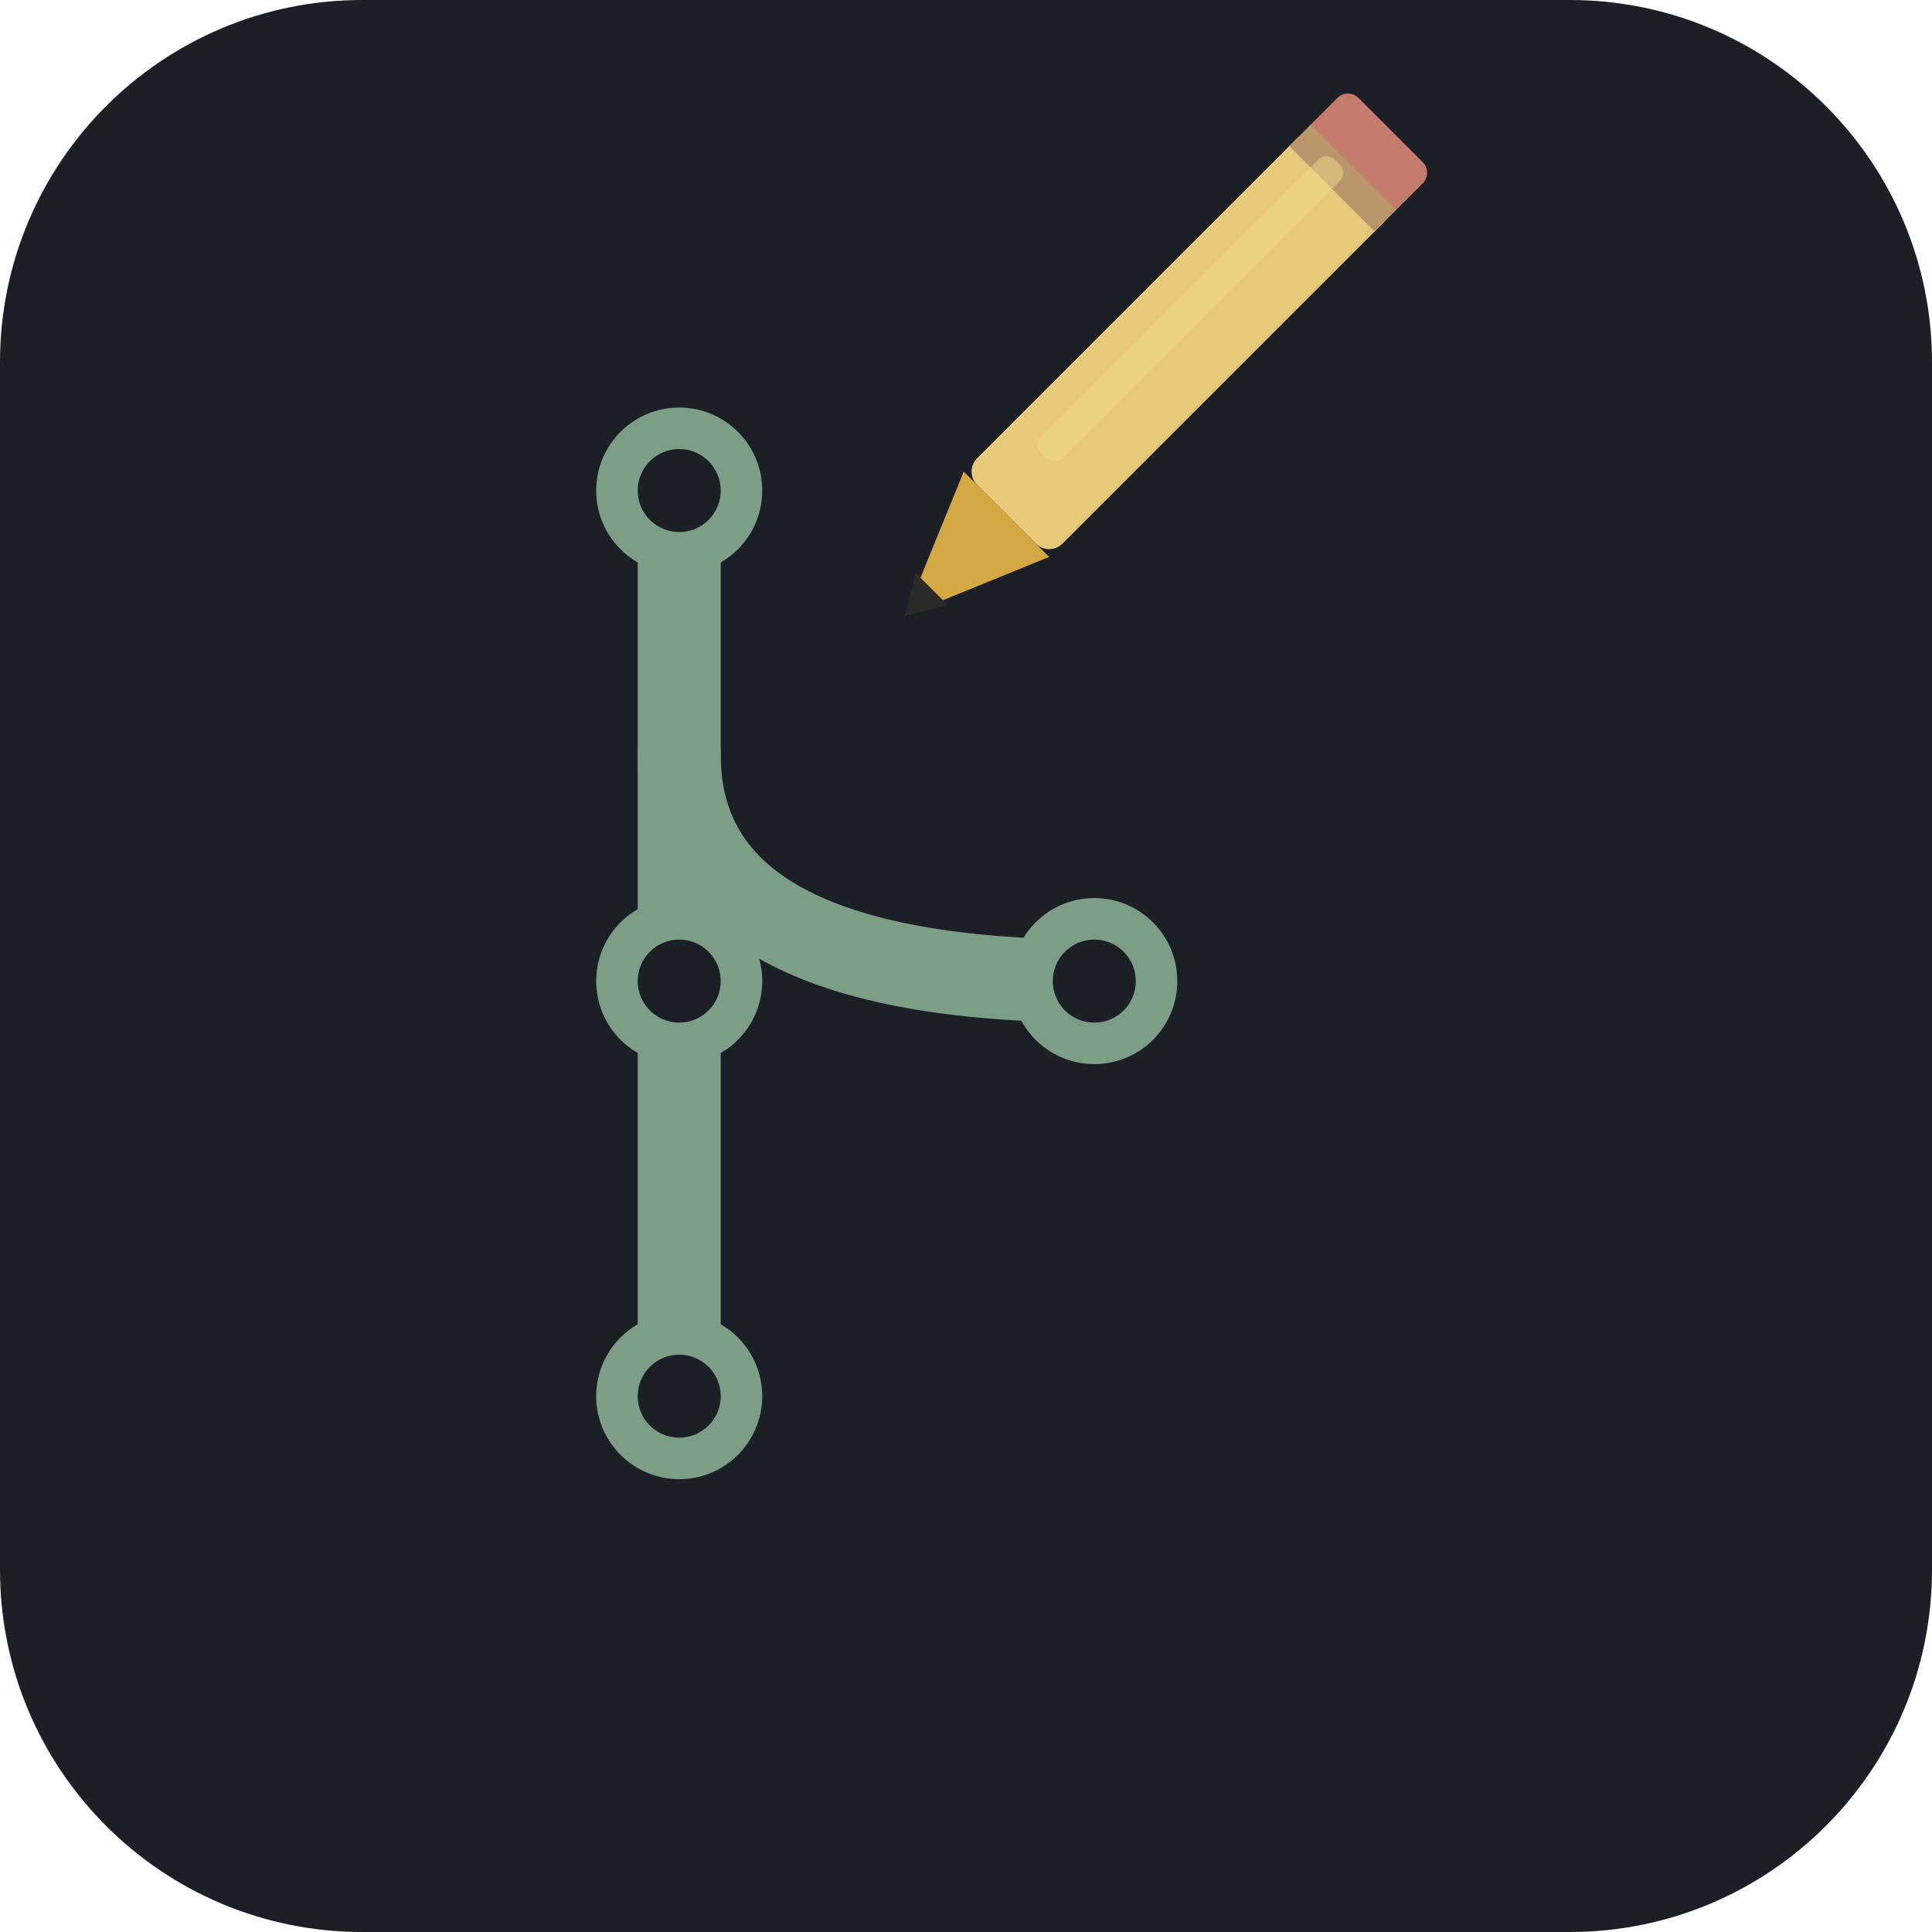
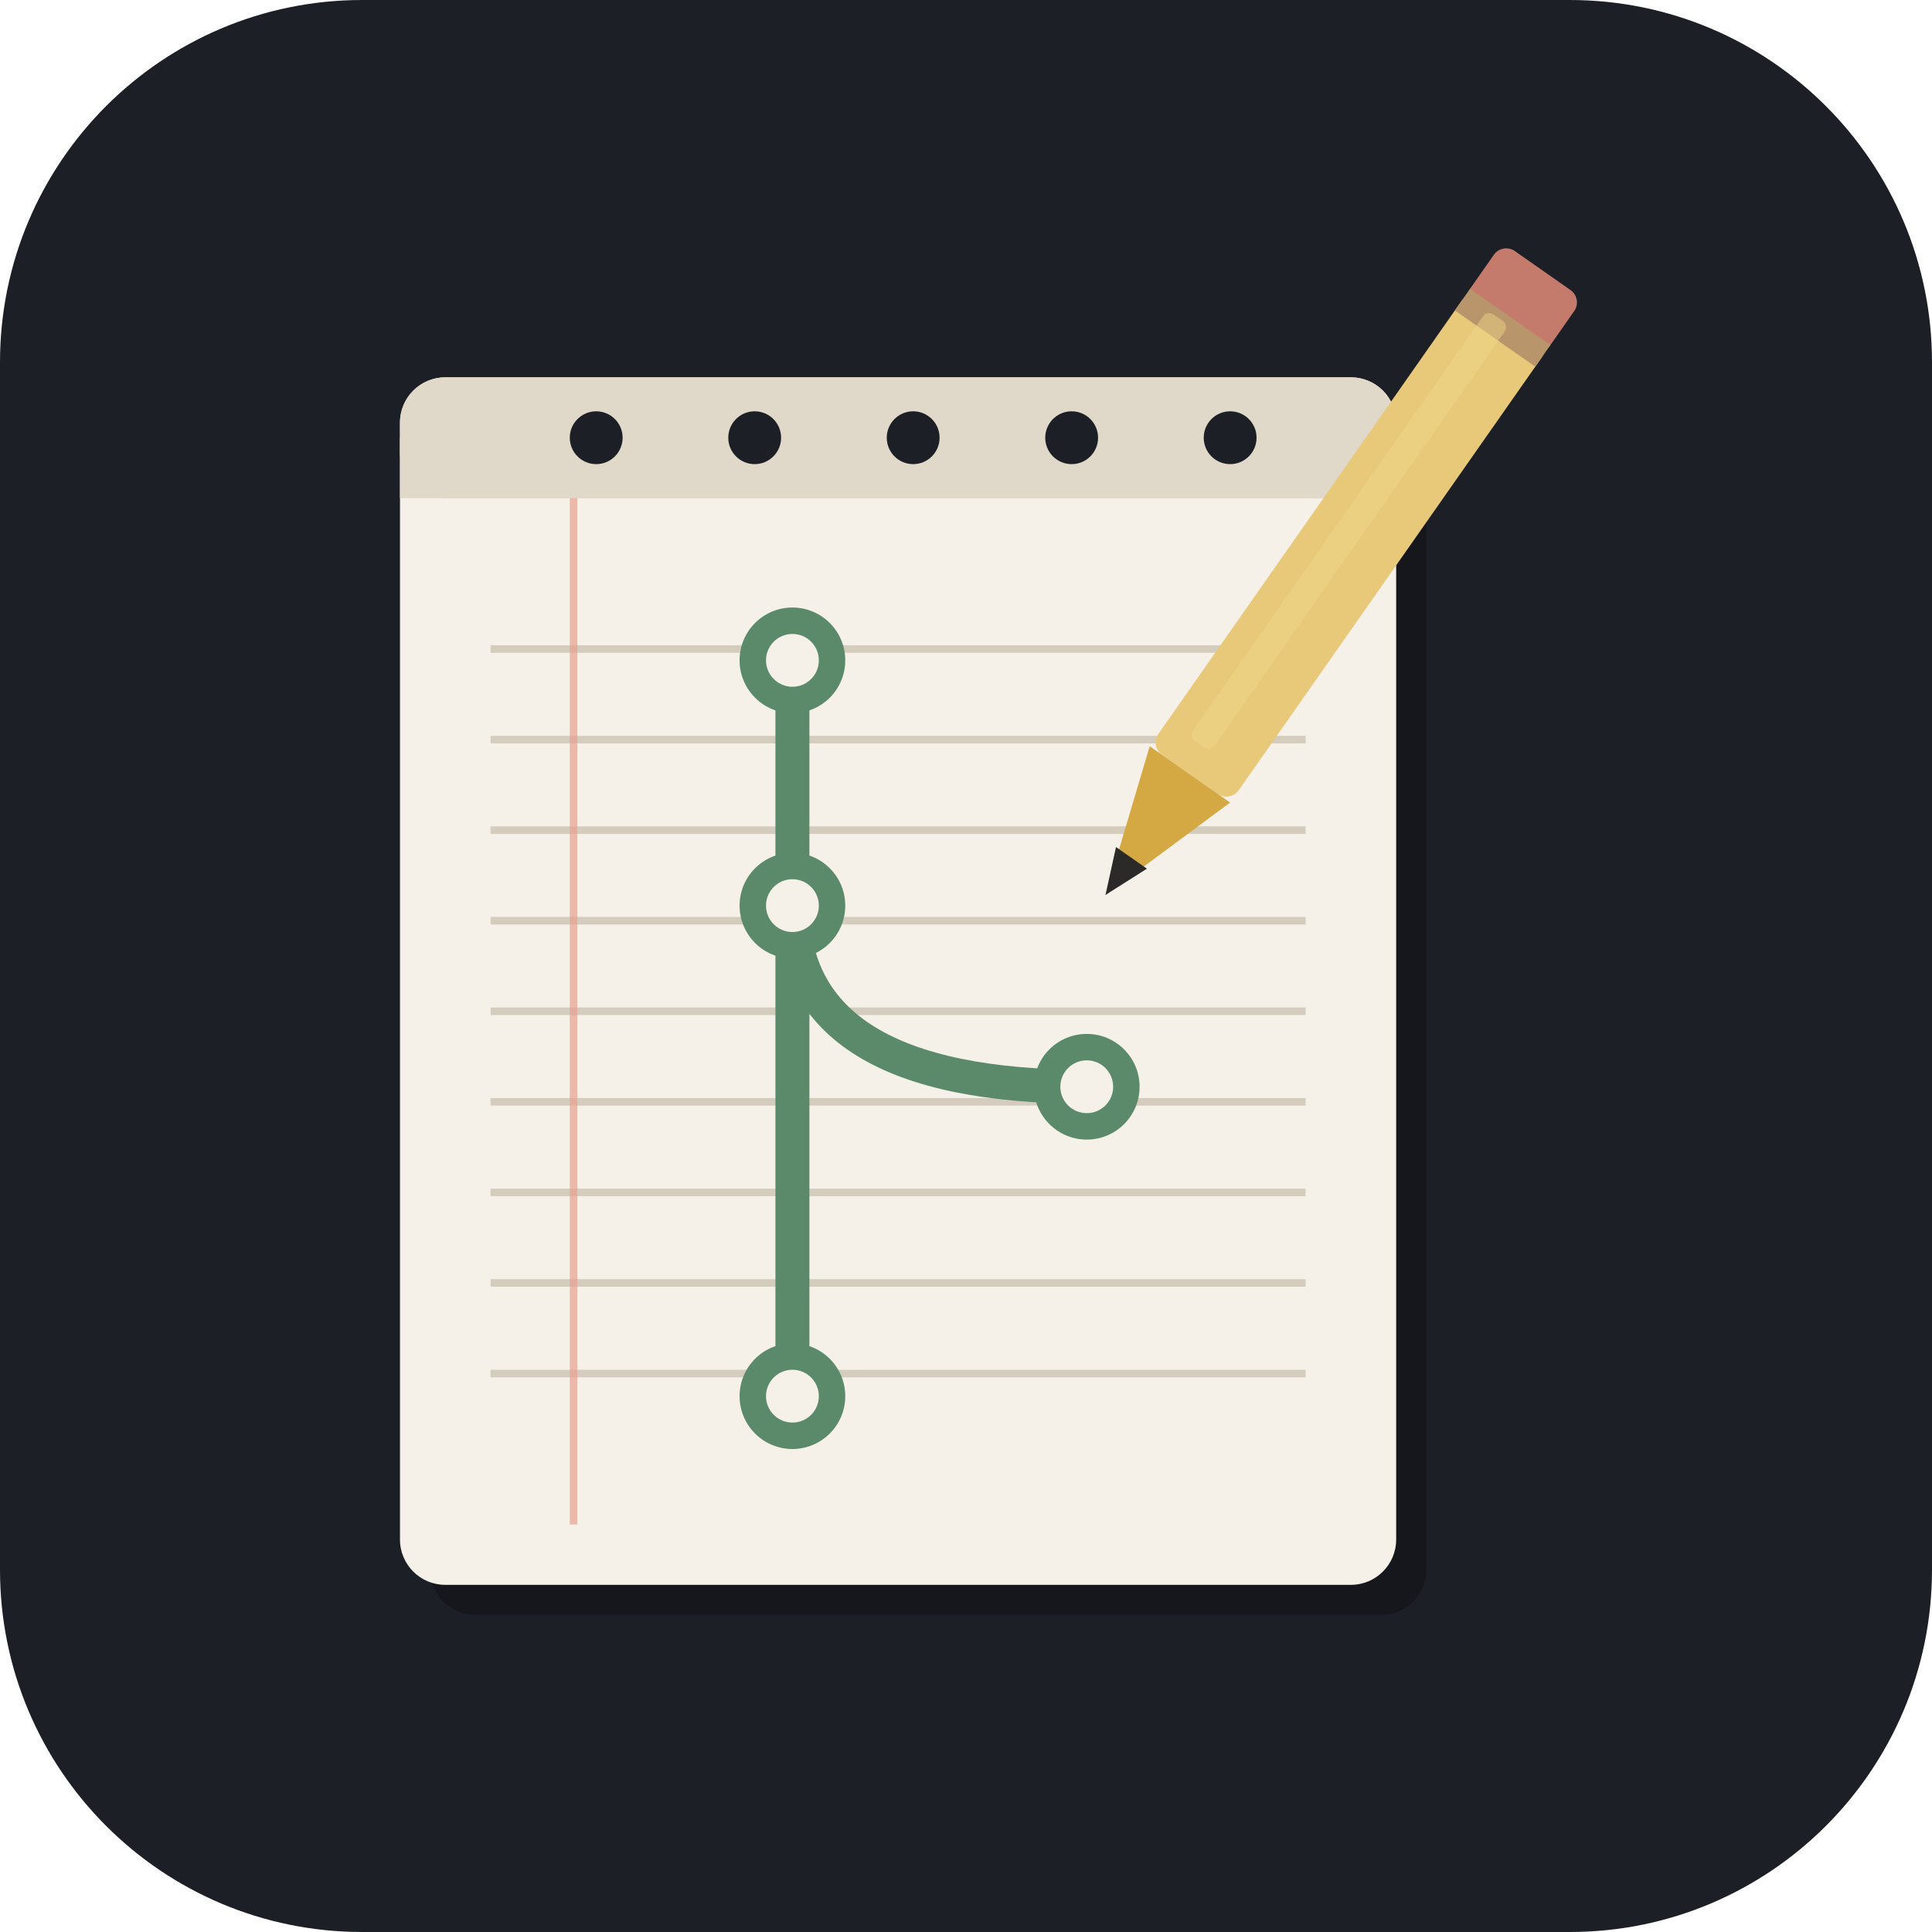
<svg xmlns="http://www.w3.org/2000/svg" viewBox="0 0 512 512">
  <rect width="512" height="512" rx="96" fill="#1C1F26" />
-   <line x1="180" y1="130" x2="180" y2="370" stroke="#7C9E87" stroke-width="22" stroke-linecap="round" />
-   <path d="M 180 200 Q 180 260 290 260" stroke="#7C9E87" stroke-width="22" stroke-linecap="round" fill="none" />
-   <circle cx="180" cy="130" r="22" fill="#7C9E87" />
-   <circle cx="180" cy="130" r="11" fill="#1C1F26" />
-   <circle cx="180" cy="260" r="22" fill="#7C9E87" />
-   <circle cx="180" cy="260" r="11" fill="#1C1F26" />
-   <circle cx="180" cy="370" r="22" fill="#7C9E87" />
-   <circle cx="180" cy="370" r="11" fill="#1C1F26" />
-   <circle cx="290" cy="260" r="22" fill="#7C9E87" />
-   <circle cx="290" cy="260" r="11" fill="#1C1F26" />
-   <g transform="translate(295, 108) rotate(45)">
-     <rect x="-16" y="-90" width="32" height="130" rx="5" fill="#E8C97A" />
-     <polygon points="-16,40 16,40 0,78" fill="#D4A843" />
-     <polygon points="-6,68 6,68 0,78" fill="#2C2A28" />
-     <rect x="-16" y="-104" width="32" height="18" rx="4" fill="#C47B6B" />
-     <rect x="-16" y="-90" width="32" height="8" fill="#B8956A" />
-     <rect x="-8" y="-88" width="8" height="110" rx="3" fill="#F2D98A" opacity="0.5" />
+   <rect x="114" y="108" width="264" height="320" rx="12" fill="#111318" opacity="0.6" />
+   <rect x="106" y="100" width="264" height="320" rx="12" fill="#F5F0E8" />
+   <rect x="106" y="100" width="264" height="32" rx="12" fill="#E0D8C8" />
+   <rect x="106" y="116" width="264" height="16" fill="#E0D8C8" />
+   <circle cx="158" cy="116" r="7" fill="#1C1F26" />
+   <circle cx="200" cy="116" r="7" fill="#1C1F26" />
+   <circle cx="242" cy="116" r="7" fill="#1C1F26" />
+   <circle cx="284" cy="116" r="7" fill="#1C1F26" />
+   <circle cx="326" cy="116" r="7" fill="#1C1F26" />
+   <line x1="130" y1="172" x2="346" y2="172" stroke="#D4CCBC" stroke-width="2" />
+   <line x1="130" y1="196" x2="346" y2="196" stroke="#D4CCBC" stroke-width="2" />
+   <line x1="130" y1="220" x2="346" y2="220" stroke="#D4CCBC" stroke-width="2" />
+   <line x1="130" y1="244" x2="346" y2="244" stroke="#D4CCBC" stroke-width="2" />
+   <line x1="130" y1="268" x2="346" y2="268" stroke="#D4CCBC" stroke-width="2" />
+   <line x1="130" y1="292" x2="346" y2="292" stroke="#D4CCBC" stroke-width="2" />
+   <line x1="130" y1="316" x2="346" y2="316" stroke="#D4CCBC" stroke-width="2" />
+   <line x1="130" y1="340" x2="346" y2="340" stroke="#D4CCBC" stroke-width="2" />
+   <line x1="130" y1="364" x2="346" y2="364" stroke="#D4CCBC" stroke-width="2" />
+   <line x1="152" y1="132" x2="152" y2="404" stroke="#E8A090" stroke-width="2" opacity="0.7" />
+   <line x1="210" y1="175" x2="210" y2="370" stroke="#5A8A6A" stroke-width="9" stroke-linecap="round" />
+   <path d="M 210 240 Q 210 288 288 288" stroke="#5A8A6A" stroke-width="9" stroke-linecap="round" fill="none" />
+   <circle cx="210" cy="175" r="14" fill="#5A8A6A" />
+   <circle cx="210" cy="175" r="7" fill="#F5F0E8" />
+   <circle cx="210" cy="240" r="14" fill="#5A8A6A" />
+   <circle cx="210" cy="240" r="7" fill="#F5F0E8" />
+   <circle cx="210" cy="370" r="14" fill="#5A8A6A" />
+   <circle cx="210" cy="370" r="7" fill="#F5F0E8" />
+   <circle cx="288" cy="288" r="14" fill="#5A8A6A" />
+   <circle cx="288" cy="288" r="7" fill="#F5F0E8" />
+   <g transform="translate(340, 170) rotate(35)">
+     <rect x="-13" y="-105" width="26" height="148" rx="4" fill="#E8C97A" />
+     <polygon points="-13,43 13,43 0,82" fill="#D4A843" />
+     <polygon points="-5,70 5,70 0,82" fill="#2C2A28" />
+     <rect x="-13" y="-120" width="26" height="19" rx="4" fill="#C47B6B" />
+     <rect x="-13" y="-105" width="26" height="7" fill="#B8956A" />
+     <rect x="-6" y="-103" width="7" height="138" rx="2" fill="#F2D98A" opacity="0.45" />
  </g>
</svg>
